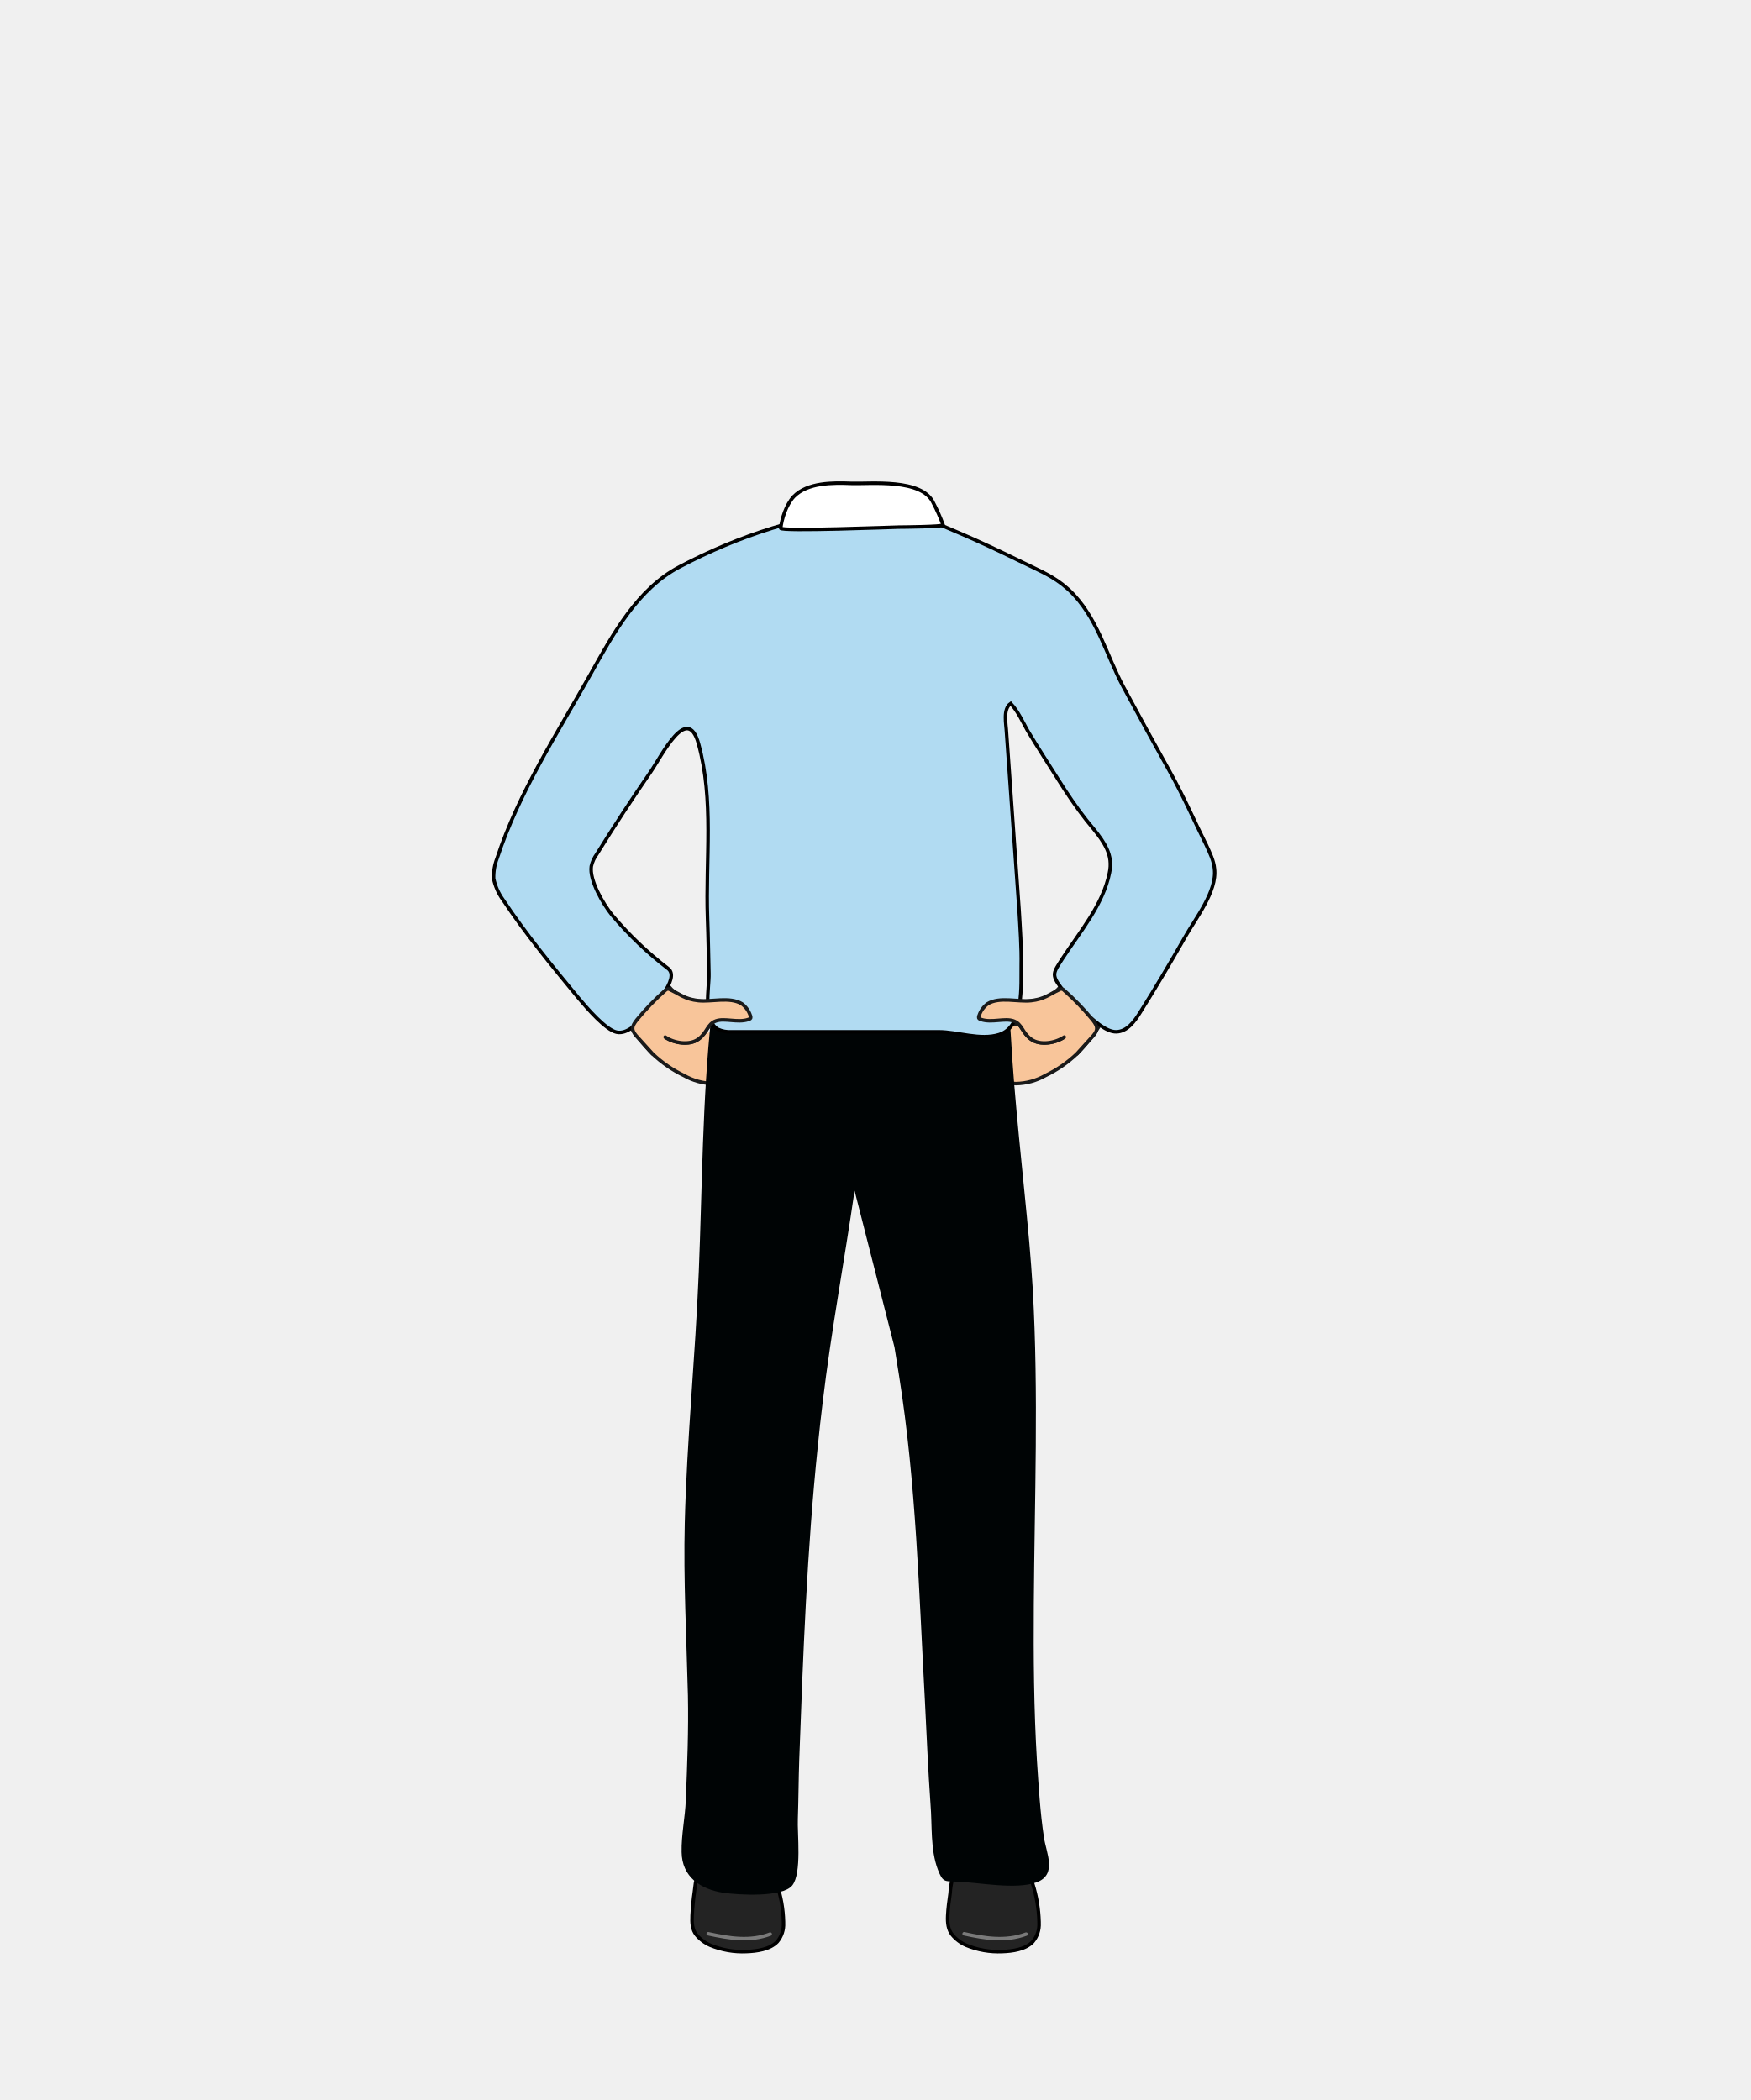
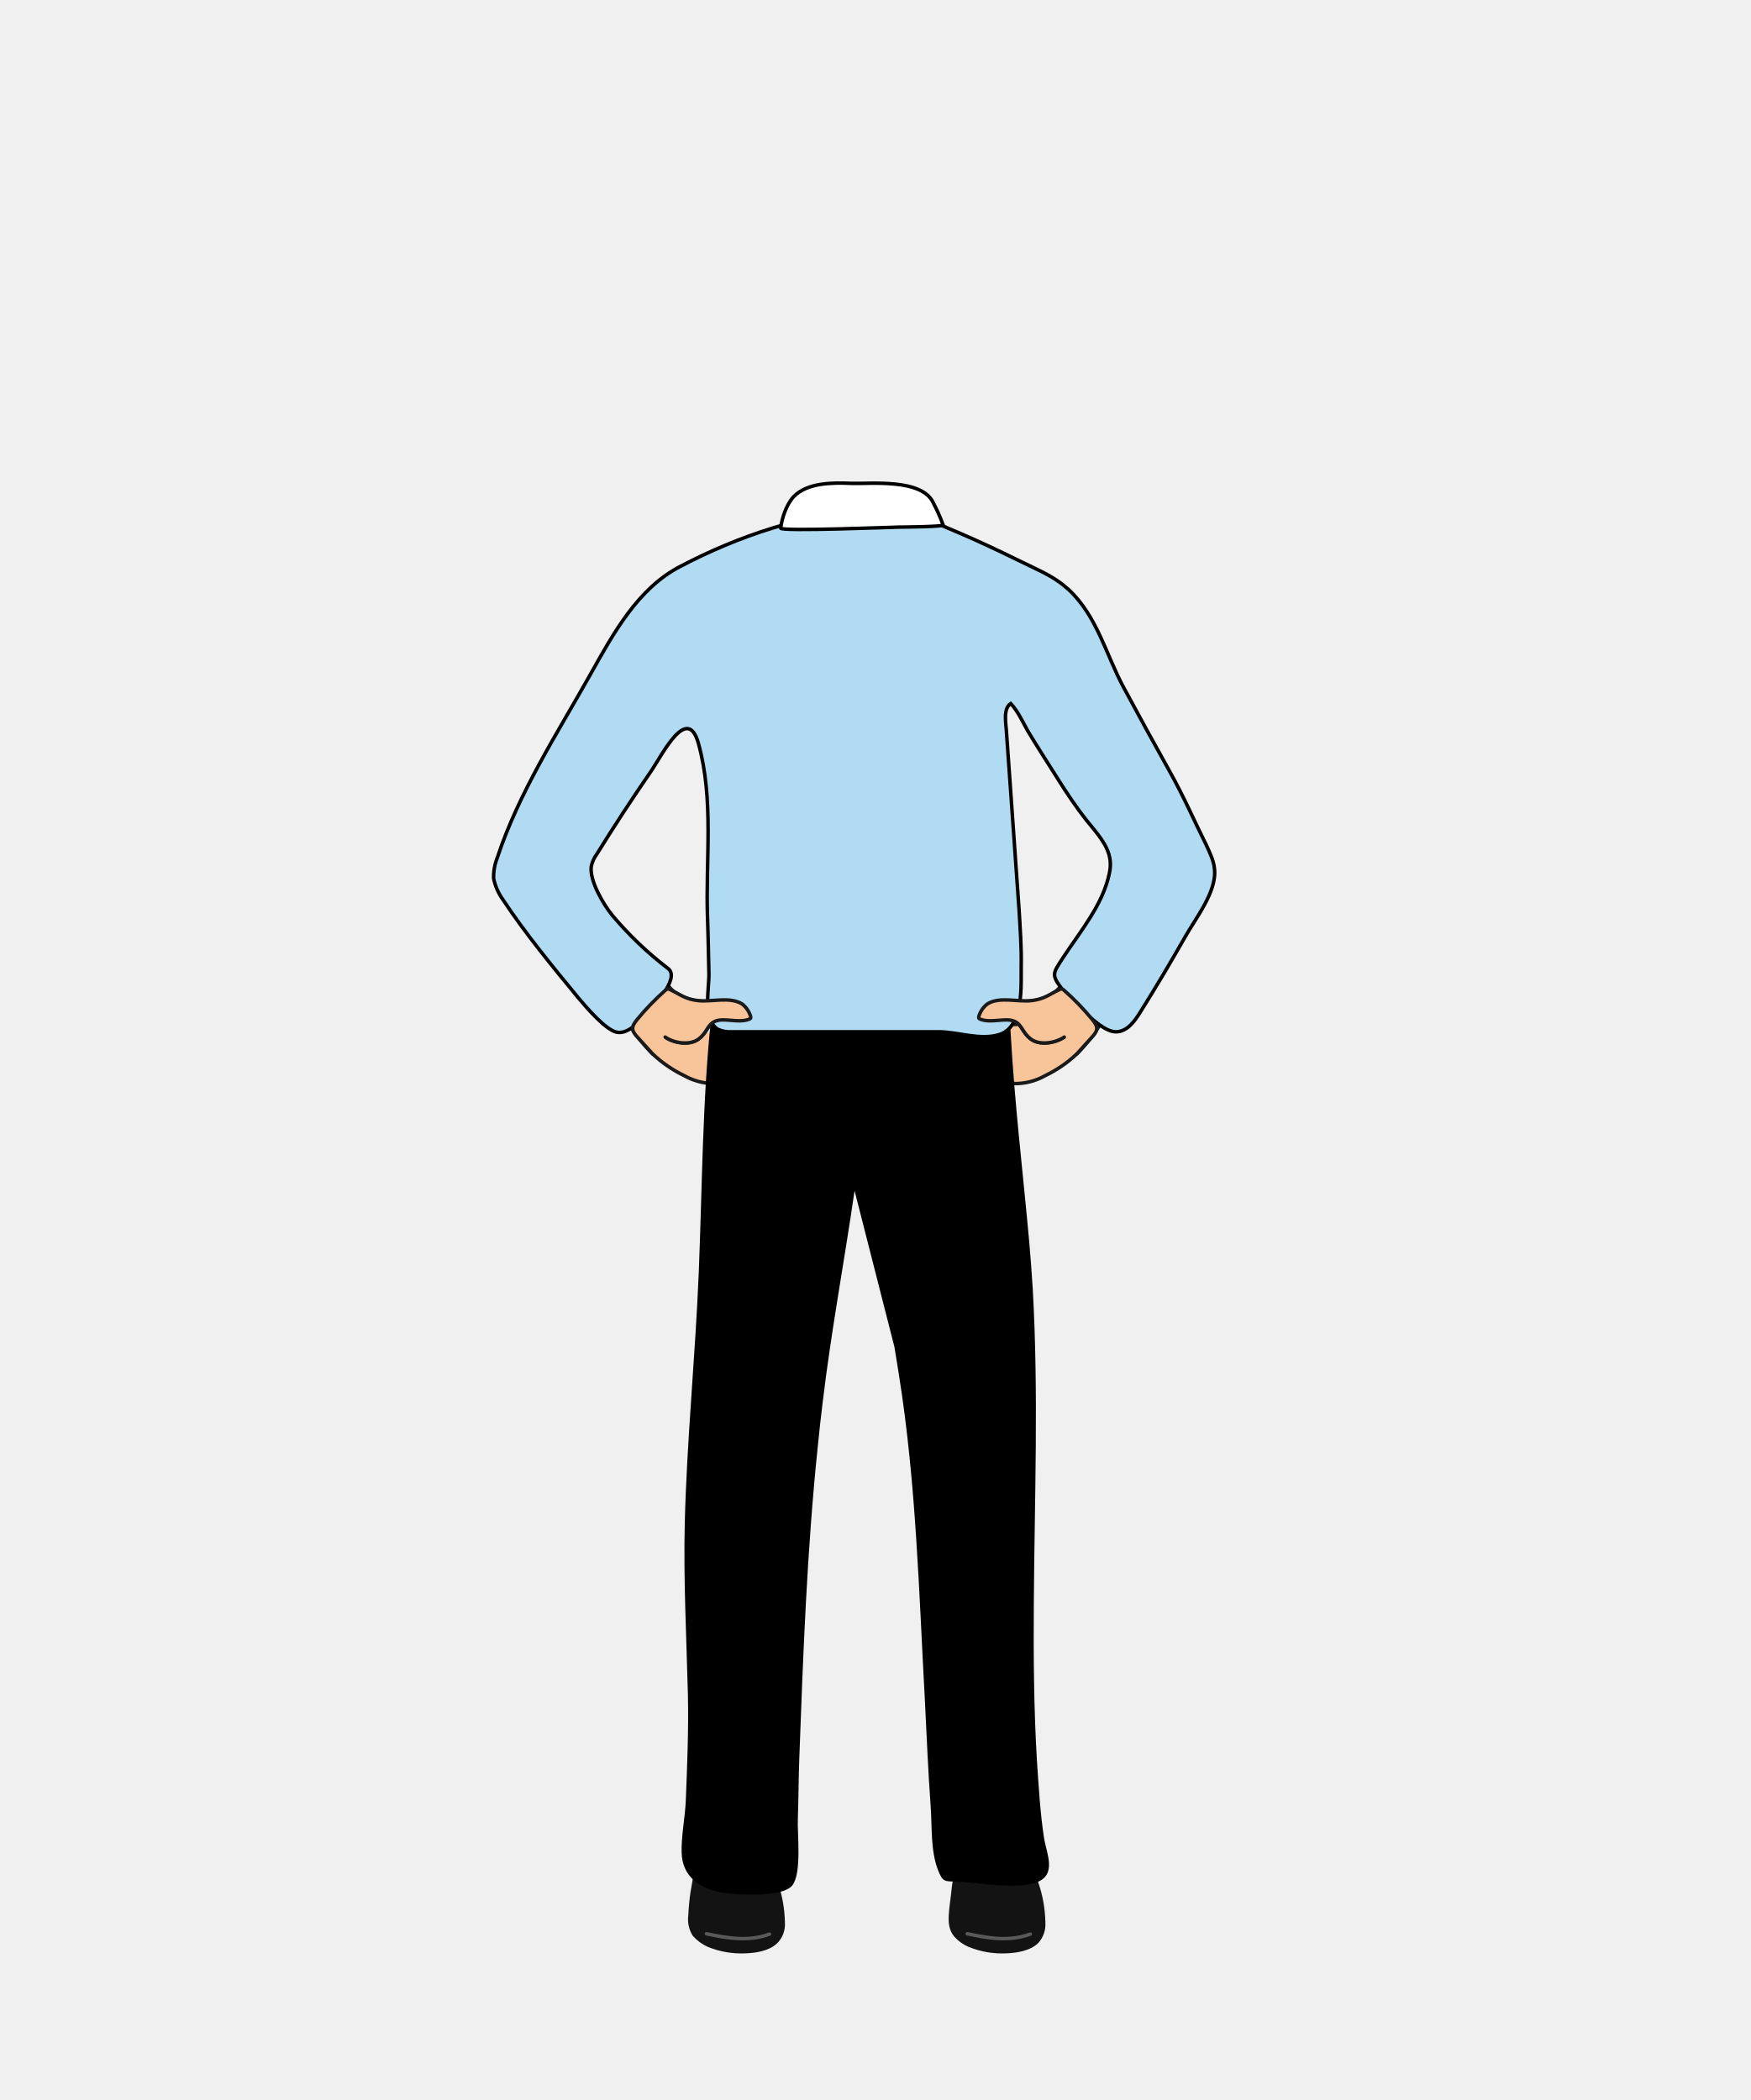
- <svg xmlns="http://www.w3.org/2000/svg" id="Layer_1" data-name="Layer 1" viewBox="0 0 500 600">
-   <defs>
-     <style>.cls-1{fill:#f8c59a;stroke:#1a1a1a}.cls-1,.cls-2,.cls-3{stroke-linecap:round;stroke-linejoin:round}.cls-2{fill:#232323;stroke:#000}.cls-3{fill:none;stroke:#7a7a7a}</style>
-   </defs>
-   <path class="cls-1" d="M304 296.3c-2.5 1.7-6.9 2.5-9.5.6s-2.5-4.3-5-5.2-6.2.6-9.2-.4c-.3-.1-.6-.2-.7-.4a1.1 1.1 0 01.1-.8 6.8 6.8 0 012.4-3.3 7.7 7.7 0 014-.7c6.1 0 12.6.9 16.9-4.3a12.2 12.2 0 012.3-2.7c2.4-1.7 5.7-.9 8.5 0 9.7 3.2-1.9 17.8-6.2 22a35.2 35.2 0 01-9 6.2 17.6 17.6 0 01-8.4 2.3c-5.5-.1-8.9-5.1-9.4-10.1a3.8 3.8 0 01.2-2.1 3.5 3.5 0 011.2-1.5 13.8 13.8 0 013-2.4 12.4 12.4 0 015.1-.8M190 296.3c2.4 1.7 6.9 2.5 9.5.6s2.5-4.3 5-5.2 6.2.6 9.2-.4c.3-.1.6-.2.7-.4a1.1 1.1 0 00-.1-.8 6.8 6.8 0 00-2.4-3.3 7.9 7.9 0 00-4-.7c-6.1 0-12.6.9-16.9-4.3a12.2 12.2 0 00-2.3-2.7c-2.4-1.7-5.7-.9-8.5 0-9.7 3.2 1.9 17.8 6.2 22a35.2 35.2 0 009 6.2 17.6 17.6 0 008.4 2.3c2.9 0 6-1.5 7.2-4.1a6.9 6.9 0 00-.9-7 10.4 10.4 0 00-6.5-3.6" />
-   <path class="cls-2" d="M199.5 535.4c-.5.4-.5 1.4-.7 2s-.3 2.3-.5 3.5-.5 4.3-.6 6.4 0 4 1.2 5.5a10.8 10.8 0 004 3 24.1 24.1 0 0010.3 1.8c2.9-.1 6.7-.6 8.8-2.8a7.7 7.7 0 001.8-5.4v-.3a36.1 36.1 0 00-1.9-10.8 4.6 4.6 0 00-3.9-3.4 47.4 47.4 0 00-7.5-.6 33.5 33.5 0 00-6.3.5c-1.4.1-3.5-.2-4.7.6z" />
-   <path class="cls-3" d="M202.3 552.5c6 1.3 11.9 2.3 17.7.1" />
-   <path class="cls-2" d="M272.6 535.4c-.6.4-.6 1.4-.7 2a19.7 19.7 0 00-.5 3.5c-.3 2.1-.6 4.3-.7 6.4s.1 4 1.3 5.5a10.8 10.8 0 004 3 24.1 24.1 0 0010.3 1.8c2.9-.1 6.6-.6 8.7-2.8a7.7 7.7 0 001.8-5.4v-.3a39.4 39.4 0 00-1.8-10.8 4.6 4.6 0 00-4-3.4 46.2 46.2 0 00-7.4-.6 33.9 33.9 0 00-6.4.5c-1.3.1-3.5-.2-4.6.6z" />
-   <path class="cls-3" d="M275.4 552.5c5.9 1.3 11.8 2.3 17.7.1" />
-   <path d="M255.5 384.9l1.3 8.1c4.9 30.7 5.7 62.1 7.4 93.1.5 9.9.9 19.7 1.6 29.5.5 6-.1 12.8 2.1 18.6 1.4 3.6 1.9 3.3 5.3 3.4 6.3.2 16.9 2.4 22.9.2s2.7-8.5 2.1-12.8c-1.1-7.2-1.5-14.5-2-21.8-.9-14.9-1-29.9-.9-44.9.2-30 1.4-60-.3-90-.3-4.5-.6-9-1-13.4-1.8-19.9-4.2-39.7-5.3-59.6-.1-1.9-.4-4-.4-5.9s.1-4.5-2.5-5.9a17.9 17.9 0 00-7.2-1.5c-9.2-.4-18.4.2-27.6.3s-19.1.3-28.6-.1c-6.6-.2-18.3-.8-19.2 7.9-2.6 24.3-2.6 48.8-3.6 73.3s-3.4 47.7-4 71.7c-.4 16.4.5 32.8.9 49.3.2 10-.2 19.9-.6 29.9-.2 5-1.3 9.9-1.2 14.9.1 7 5.3 10.6 12 11.6 4.1.6 16.8 1.4 19.6-2.1s1.4-14.9 1.6-19.1c.2-5.7.2-11.3.4-16.9 1.1-29.9 2.2-59.7 5.3-89.5.4-4.2.9-8.4 1.4-12.6 2.4-20.2 6.2-40.3 9.1-60.4" fill="#000405" fill-rule="evenodd" />
-   <path d="M303.4 166.9l1.9 1.6c8.1 7.6 10.6 18.5 15.6 27.8s8.7 16 13.1 23.9 7 14.1 10.6 21.3c1 2.2 2.1 4.4 2.3 6.7.8 6.5-5.5 14.3-8.5 19.7-4.1 7.2-8.3 14.3-12.7 21.3-1.6 2.6-3.7 5.5-6.8 5.6s-6.8-3.6-9.3-5.7a43.8 43.8 0 01-6.6-7c-2.8-3.7-2-4.3.4-8.1 5-7.7 11.7-15.5 13.5-24.6a10.9 10.9 0 00.2-3.6c-.5-4.4-4.1-8.1-6.8-11.5s-5.6-7.7-8.1-11.7-5.9-9.2-8.7-13.9c-1.4-2.5-2.8-5.6-4.8-7.7-2.3 1.6-1.3 5.9-1.2 8.3l3.6 50.8c.3 5.2.7 10.5.6 15.8s.9 17.5-6.3 19.7c-5.4 1.7-11.8-.8-17.3-.8h-59.2a8.1 8.1 0 01-3.8-.7c-4.5-2.6-2.5-11.9-2.6-15.9s-.2-10.6-.4-15.9c-.6-16.6 1.9-33.7-2.6-49.9-3.2-11.5-10.5 3.6-13.7 8.2q-8 11.6-15.3 23.4a9.3 9.3 0 00-1.6 3.5c-.6 4 3.4 10.8 5.9 13.9a100.9 100.9 0 0016 15.3c3.8 2.8-4.9 11.7-6.7 13.6s-4.9 5.3-8 4.6-8.3-6.7-10.9-9.8c-7.5-9.1-15-18.2-21.5-28a15.9 15.9 0 01-2.7-6.1 14.8 14.8 0 011-5.8c6.2-18.8 17.1-35.5 26.8-52.8 6.3-11.2 13.3-24.2 25.4-30.5 16.7-8.8 35.8-15.2 54.9-16.4 9.2-.5 16.9 3.4 25.2 6.9 5.6 2.4 11.1 5 16.6 7.7s8.8 4 12.5 6.8z" fill="#b1dbf2" stroke-miterlimit="10" stroke="#000" />
-   <path d="M226.7 141.9c4-4.1 11.2-4 16.5-3.8s20.2-1.5 23.4 5.6a50.4 50.4 0 012.8 6.3c.1.5-11.8.6-12.7.6s-33.8 1.3-33.7.3c.3-2.6 1.5-6.6 3.7-9z" fill="#fff" stroke="#000" stroke-linecap="round" stroke-linejoin="round" />
-   <path class="cls-1" d="M190 296.3c2.4 1.7 6.9 2.5 9.5.6s2.5-4.3 5-5.2 6.2.6 9.2-.4c.3-.1.6-.2.7-.4a1.1 1.1 0 00-.1-.8 6.8 6.8 0 00-2.4-3.3c-3.5-2.1-8.6-.5-12.4-.9s-5.2-1.8-8-3.1a1 1 0 00-.9-.2.9.9 0 00-.5.3 73 73 0 00-8.2 8.5c-1.5 1.9-1.6 2.8-.2 4.5l4.7 5.2m117.6-4.8c-2.5 1.7-6.9 2.5-9.5.6s-2.5-4.3-5-5.2-6.2.6-9.2-.4c-.3-.1-.6-.2-.7-.4a1.1 1.1 0 01.1-.8 6.8 6.8 0 012.4-3.3c3.4-2.1 8.6-.5 12.4-.9s5.2-1.8 8-3.1a1 1 0 01.9-.2.9.9 0 01.5.3 73 73 0 018.2 8.5c1.5 1.9 1.6 2.8.2 4.5l-4.7 5.2" />
+ <svg xmlns="http://www.w3.org/2000/svg" viewBox="0 0 500 600">
+   <g opacity="0.92">
+     <path d="M199,535.4c-.6.3-.6,1.4-.7,2s-.4,2.3-.6,3.5-.5,4.2-.6,6.4a8.2,8.2,0,0,0,1.2,5.5,12.1,12.1,0,0,0,4.1,3,25,25,0,0,0,10.5,1.8c3-.1,6.8-.7,8.9-2.9a7.1,7.1,0,0,0,1.9-5.4v-.2a36.1,36.1,0,0,0-1.9-10.8,4.5,4.5,0,0,0-4.1-3.4,47.6,47.6,0,0,0-7.5-.7c-2.2,0-4.4.3-6.5.5S200.1,534.6,199,535.4Z" stroke="#000" stroke-linecap="round" stroke-linejoin="round" />
+   </g>
+   <g opacity="0.92">
+     <path d="M273.4,535.4c-.6.3-.5,1.4-.7,2s-.4,2.3-.5,3.5-.6,4.2-.7,6.4.1,3.9,1.3,5.5a11.2,11.2,0,0,0,4.1,3,24.8,24.8,0,0,0,10.5,1.8c2.9-.1,6.8-.7,8.9-2.9a7.4,7.4,0,0,0,1.8-5.4v-.2a36.1,36.1,0,0,0-1.9-10.8,4.5,4.5,0,0,0-4-3.4,47.7,47.7,0,0,0-7.6-.7c-2.2,0-4.3.3-6.5.5S274.6,534.6,273.4,535.4Z" stroke="#000" stroke-linecap="round" stroke-linejoin="round" />
+   </g>
+   <path d="M276.3,552.5c6.1,1.3,12,2.3,18,.1" fill="none" stroke="#fff" stroke-linecap="round" stroke-miterlimit="10" opacity="0.3" />
+   <path d="M201.8,552.5c6.1,1.3,12.1,2.3,18,.1" fill="none" stroke="#fff" stroke-linecap="round" stroke-miterlimit="10" opacity="0.3" />
+   <path d="M304,296.3c-2.5,1.7-6.9,2.5-9.5.6s-2.5-4.3-5-5.2-6.2.6-9.2-.4c-.3-.1-.6-.2-.7-.4a1.1,1.1,0,0,1,.1-.8,6.8,6.8,0,0,1,2.4-3.3,7.7,7.7,0,0,1,4-.7c6.1,0,12.6.9,16.9-4.3a12.2,12.2,0,0,1,2.3-2.7c2.4-1.7,5.7-.9,8.5,0,9.7,3.2-1.9,17.8-6.2,22a35.2,35.2,0,0,1-9,6.2,17.6,17.6,0,0,1-8.4,2.3c-5.5-.1-8.9-5.1-9.4-10.1a3.8,3.8,0,0,1,.2-2.1,3.5,3.5,0,0,1,1.2-1.5,13.8,13.8,0,0,1,3-2.4,12.4,12.4,0,0,1,5.1-.8" fill="#f8c59a" stroke="#1a1a1a" stroke-linecap="round" stroke-linejoin="round" />
+   <path d="M190,296.3c2.4,1.7,6.9,2.5,9.5.6s2.5-4.3,5-5.2,6.2.6,9.2-.4c.3-.1.6-.2.7-.4a1.1,1.1,0,0,0-.1-.8,6.8,6.8,0,0,0-2.4-3.3,7.9,7.9,0,0,0-4-.7c-6.1,0-12.6.9-16.9-4.3a12.2,12.2,0,0,0-2.3-2.7c-2.4-1.7-5.7-.9-8.5,0-9.7,3.2,1.9,17.8,6.2,22a35.2,35.2,0,0,0,9,6.2,17.6,17.6,0,0,0,8.4,2.3c2.9,0,6-1.5,7.2-4.1a6.9,6.9,0,0,0-.9-7,10.4,10.4,0,0,0-6.5-3.6" fill="#f8c59a" stroke="#1a1a1a" stroke-linecap="round" stroke-linejoin="round" />
+   <path d="M255.5,384.9l1.3,8.1c4.9,30.7,5.7,62.1,7.4,93.1.5,9.9.9,19.7,1.6,29.5.5,6-.1,12.8,2.1,18.6,1.4,3.6,1.9,3.3,5.3,3.4,6.3.2,16.9,2.4,22.9.2s2.7-8.5,2.1-12.8c-1.1-7.2-1.5-14.5-2-21.8-.9-14.9-1-29.9-.9-44.9.2-30,1.4-60-.3-90-.3-4.5-.6-9-1-13.4-1.8-19.9-4.2-39.7-5.3-59.6-.1-1.9-.4-4-.4-5.9s.1-4.5-2.5-5.9a17.9,17.9,0,0,0-7.2-1.5c-9.2-.4-18.4.2-27.6.3s-19.1.3-28.6-.1c-6.6-.2-18.3-.8-19.2,7.9-2.6,24.3-2.6,48.8-3.6,73.3s-3.4,47.7-4,71.7c-.4,16.4.5,32.8.9,49.3.2,10-.2,19.9-.6,29.9-.2,5-1.3,9.9-1.2,14.9.1,7,5.3,10.6,12,11.6,4.1.6,16.8,1.4,19.6-2.1s1.4-14.9,1.6-19.1c.2-5.7.2-11.3.4-16.9,1.1-29.9,2.2-59.7,5.3-89.5.4-4.2.9-8.4,1.4-12.6,2.4-20.2,6.2-40.3,9.1-60.4" fill-rule="evenodd" />
+   <path d="M303.4,166.9l1.9,1.6c8.1,7.6,10.6,18.5,15.6,27.8s8.7,16,13.1,23.9,7,14.1,10.6,21.3c1,2.2,2.1,4.4,2.3,6.7.8,6.5-5.5,14.3-8.5,19.7-4.1,7.2-8.3,14.3-12.7,21.3-1.6,2.6-3.7,5.5-6.8,5.6s-6.8-3.6-9.3-5.7a43.8,43.8,0,0,1-6.6-7c-2.8-3.7-2-4.3.4-8.1,5-7.7,11.7-15.5,13.5-24.6a10.9,10.9,0,0,0,.2-3.6c-.5-4.4-4.1-8.1-6.8-11.5s-5.6-7.7-8.1-11.7-5.9-9.2-8.7-13.9c-1.4-2.5-2.8-5.6-4.8-7.7-2.3,1.6-1.3,5.9-1.2,8.3l3.6,50.8c.3,5.2.7,10.5.6,15.8s.9,17.5-6.3,19.7c-5.4,1.7-11.8-.8-17.3-.8H208.9a8.1,8.1,0,0,1-3.8-.7c-4.5-2.6-2.5-11.9-2.6-15.9s-.2-10.6-.4-15.9c-.6-16.6,1.9-33.7-2.6-49.9-3.2-11.5-10.5,3.6-13.7,8.2q-8,11.6-15.3,23.4a9.3,9.3,0,0,0-1.6,3.5c-.6,4,3.4,10.8,5.9,13.9a100.9,100.9,0,0,0,16,15.3c3.8,2.8-4.9,11.7-6.7,13.6s-4.9,5.3-8,4.6-8.3-6.7-10.9-9.8c-7.5-9.1-15-18.2-21.5-28A15.9,15.9,0,0,1,141,251a14.8,14.8,0,0,1,1-5.8c6.2-18.8,17.1-35.5,26.8-52.8,6.3-11.2,13.3-24.2,25.4-30.5,16.7-8.8,35.8-15.2,54.9-16.4,9.2-.5,16.9,3.4,25.2,6.9,5.6,2.4,11.1,5,16.6,7.7S299.7,164.1,303.4,166.9Z" fill="#b1dbf2" stroke="#000" stroke-miterlimit="10" />
+   <path d="M226.7,141.9c4-4.1,11.2-4,16.5-3.8s20.2-1.5,23.4,5.6a50.4,50.4,0,0,1,2.8,6.3c.1.5-11.8.6-12.7.6s-33.8,1.3-33.7.3C223.3,148.3,224.5,144.3,226.7,141.9Z" fill="#fff" stroke="#000" stroke-linecap="round" stroke-linejoin="round" />
+   <path d="M190,296.3c2.4,1.7,6.9,2.5,9.5.6s2.5-4.3,5-5.2,6.2.6,9.2-.4c.3-.1.6-.2.7-.4a1.1,1.1,0,0,0-.1-.8,6.8,6.8,0,0,0-2.4-3.3c-3.5-2.1-8.6-.5-12.4-.9s-5.2-1.8-8-3.1a1,1,0,0,0-.9-.2.9.9,0,0,0-.5.3,73,73,0,0,0-8.2,8.5c-1.5,1.9-1.6,2.8-.2,4.5l4.7,5.2" fill="#f8c59a" stroke="#1a1a1a" stroke-linecap="round" stroke-linejoin="round" />
+   <path d="M304,296.3c-2.5,1.7-6.9,2.5-9.5.6s-2.5-4.3-5-5.2-6.2.6-9.2-.4c-.3-.1-.6-.2-.7-.4a1.1,1.1,0,0,1,.1-.8,6.8,6.8,0,0,1,2.4-3.3c3.4-2.1,8.6-.5,12.4-.9s5.2-1.8,8-3.1a1,1,0,0,1,.9-.2.9.9,0,0,1,.5.3,73,73,0,0,1,8.2,8.5c1.5,1.9,1.6,2.8.2,4.5l-4.7,5.2" fill="#f8c59a" stroke="#1a1a1a" stroke-linecap="round" stroke-linejoin="round" />
</svg>
